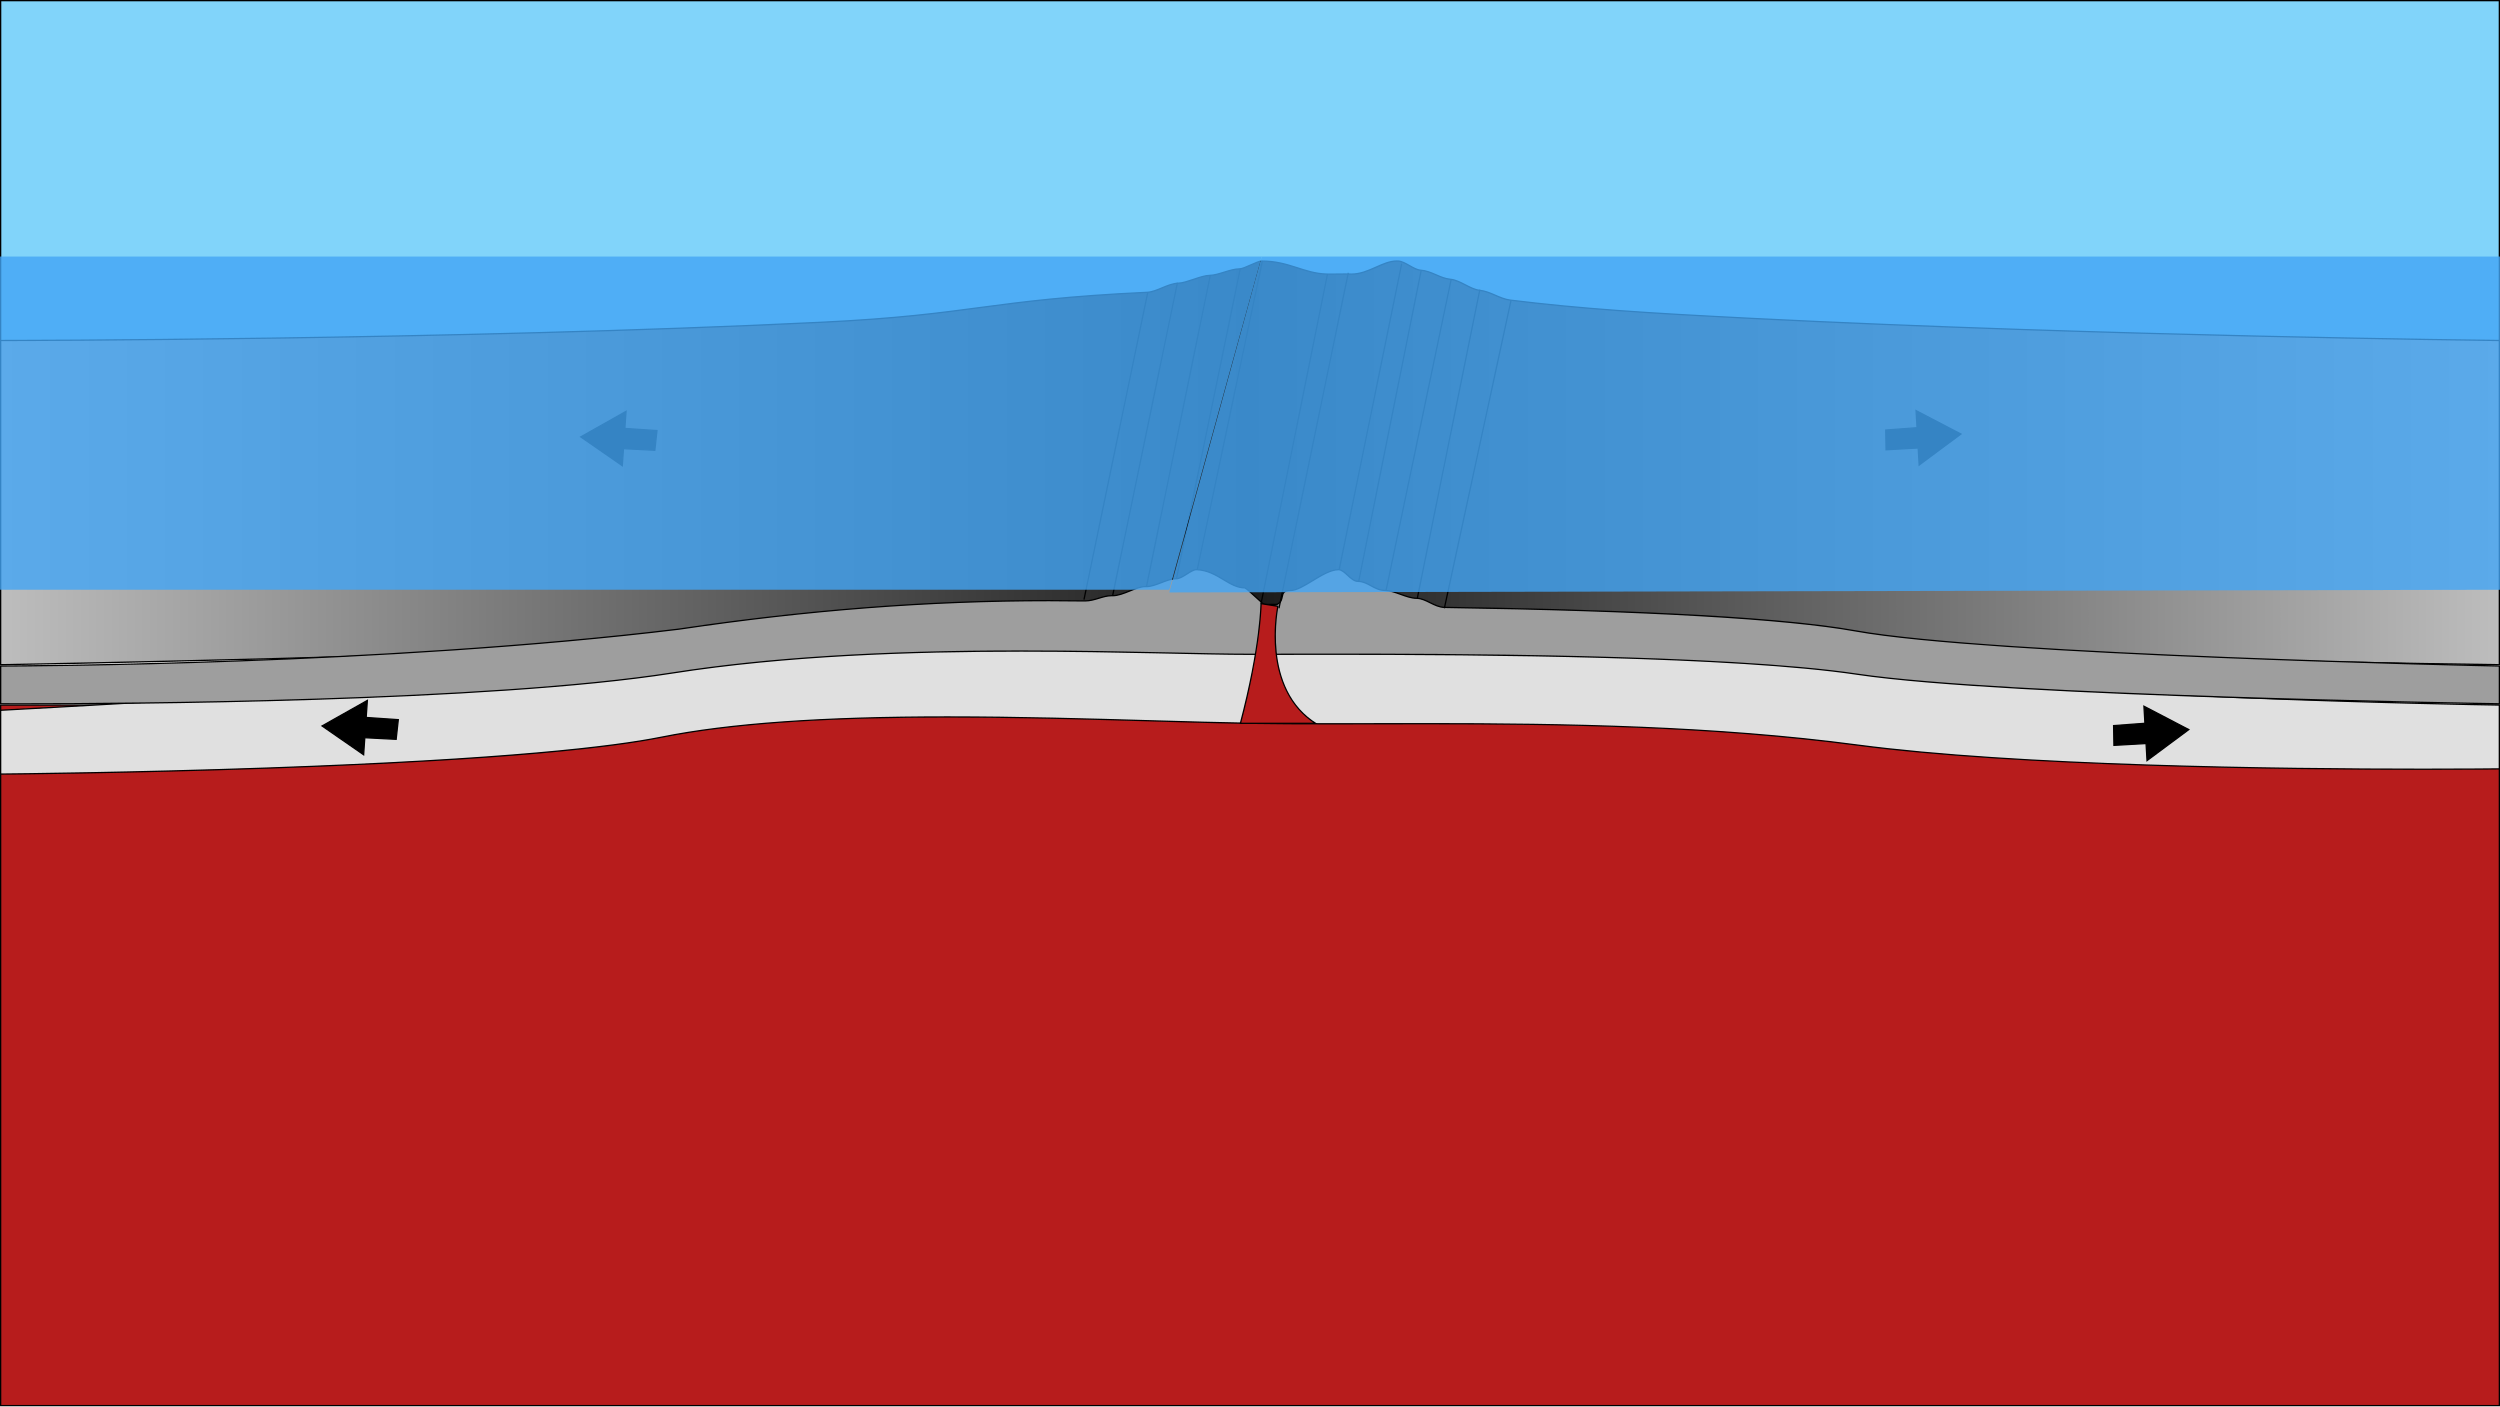
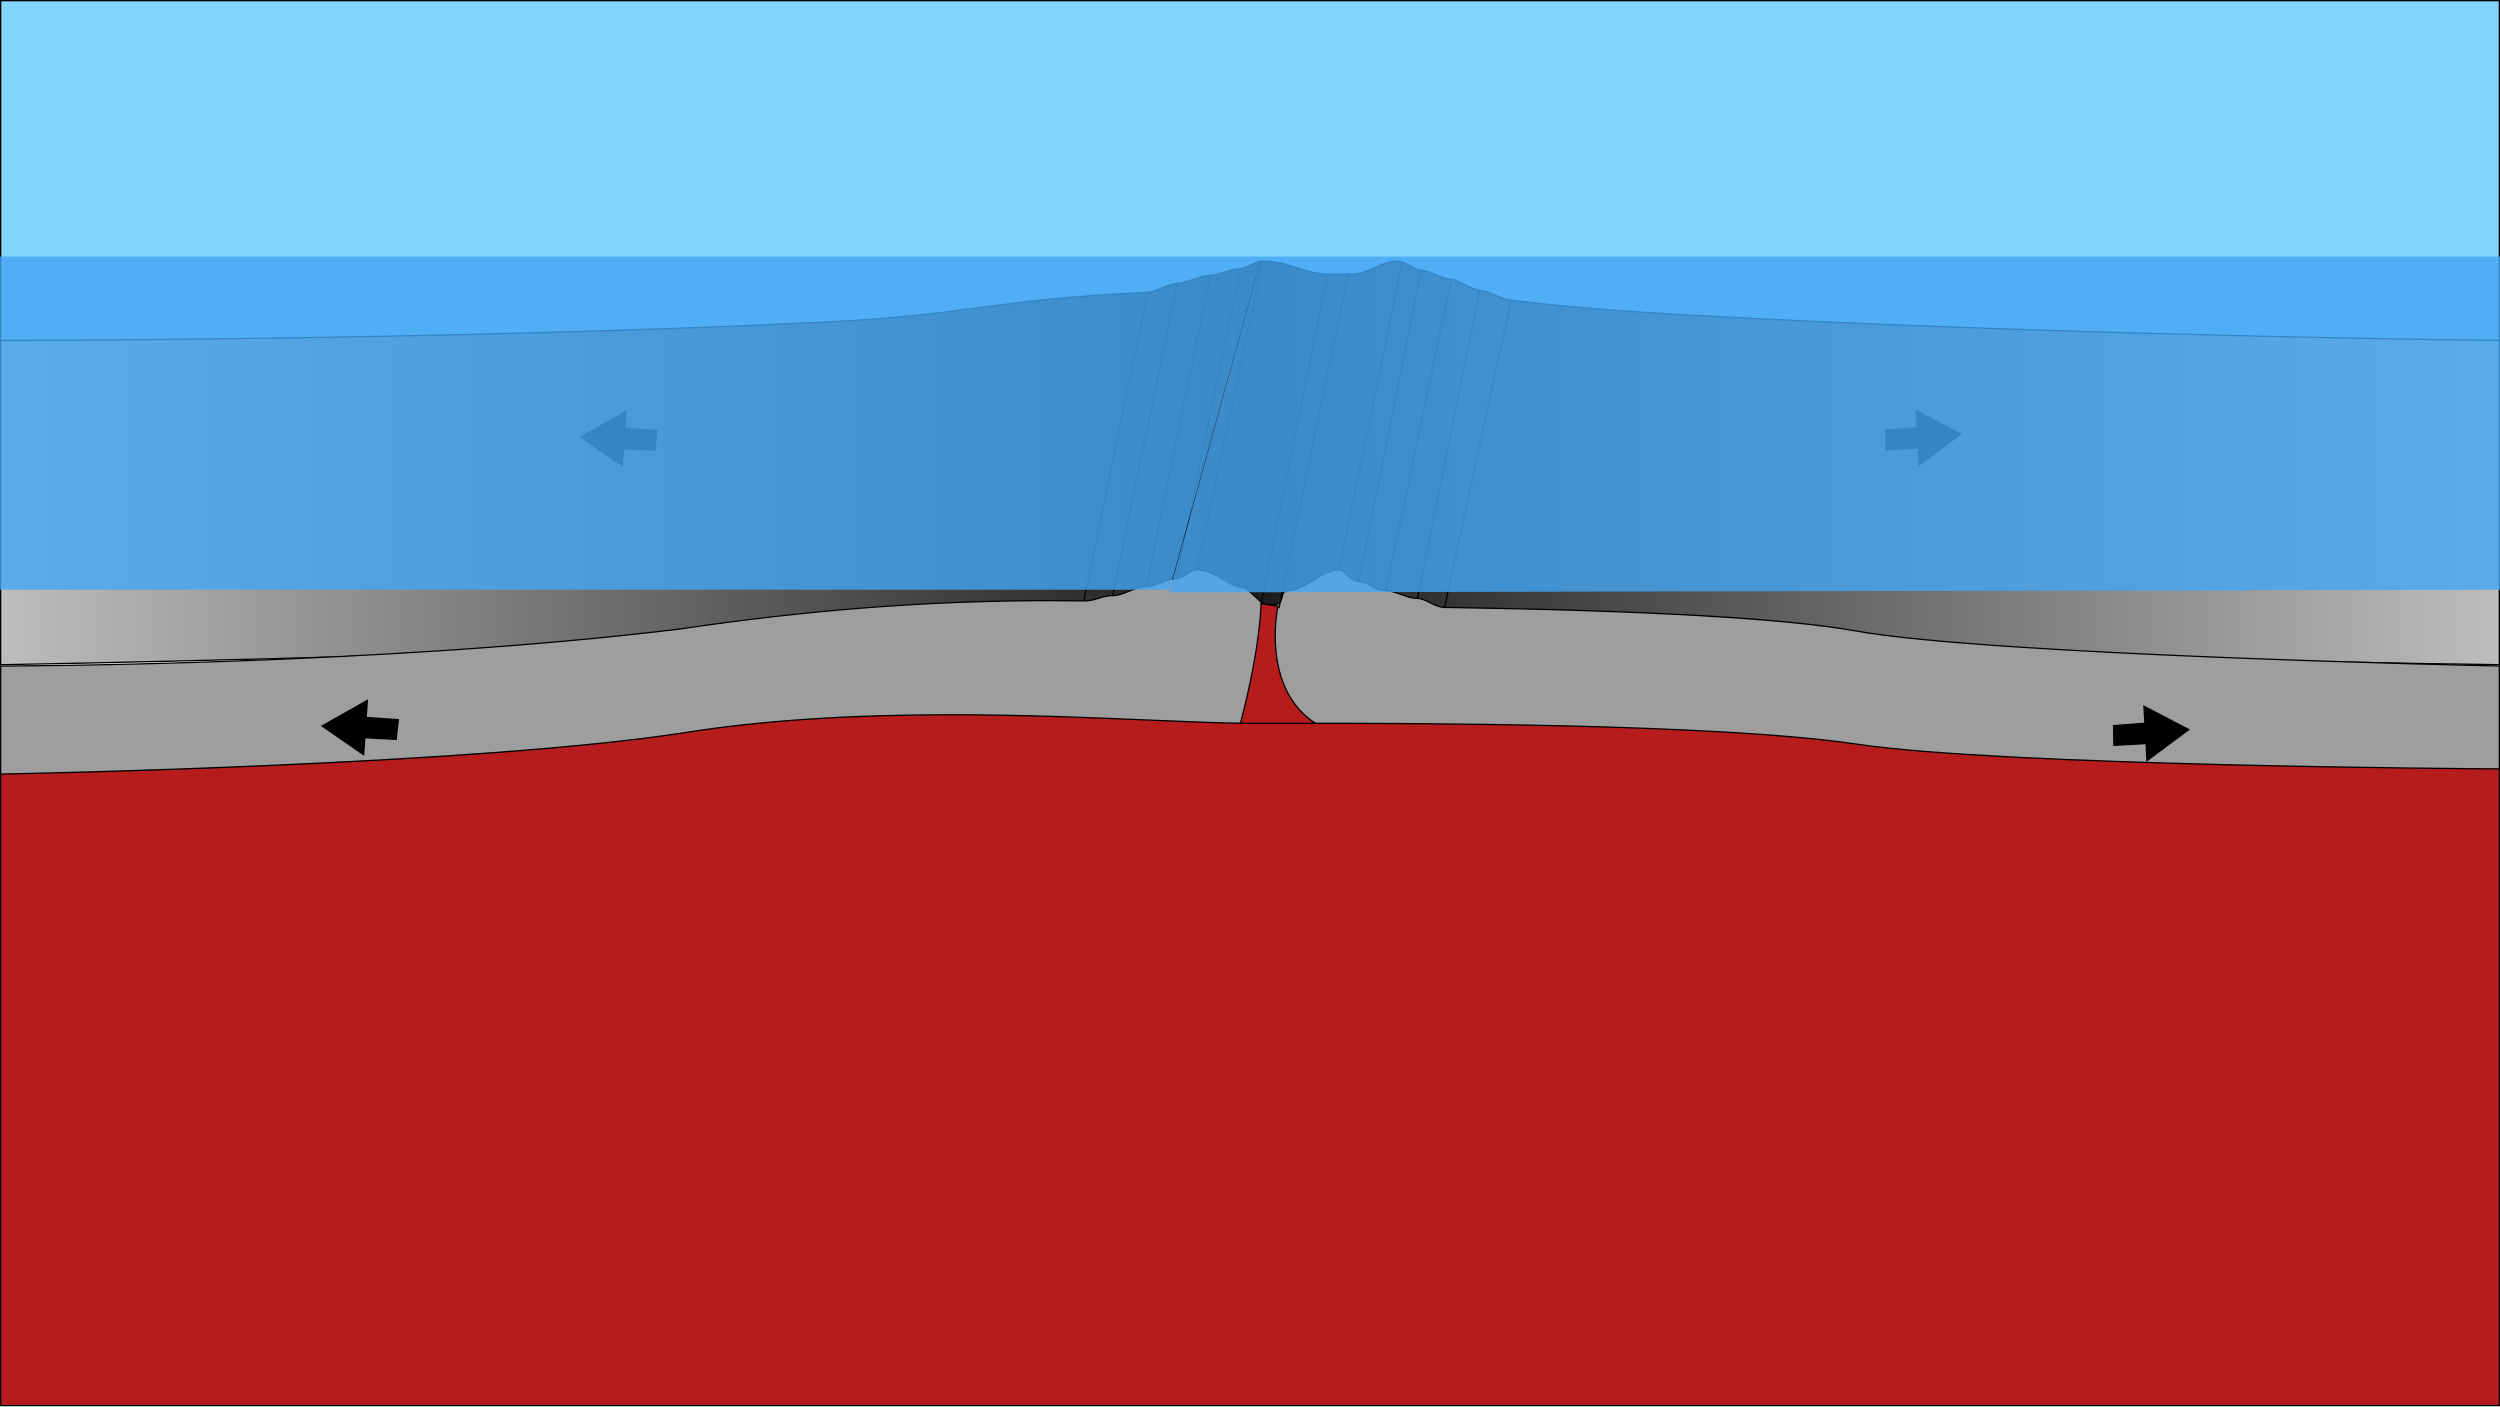
<svg xmlns="http://www.w3.org/2000/svg" version="1.1" x="0px" y="0px" viewBox="0 0 1920 1080" style="enable-background:new 0 0 1920 1080;" xml:space="preserve">
  <style type="text/css">
	.st0{fill:#81D4FA;}
	.st1{fill:#B71C1C;}
	.st2{fill:url(#SVGID_1_);}
- 	.st3{fill:#E0E0E0;}
- 	.st4{fill:#9E9E9E;}
- 	.st5{fill:none;stroke:#000000;stroke-miterlimit:10;}
- 	.st6{stroke:#000000;stroke-miterlimit:10;}
- 	.st7{opacity:0.8;}
- 	.st8{fill:#42A5F5;}
+ 	.st3{fill:#9E9E9E;}
+ 	.st4{fill:none;stroke:#000000;stroke-miterlimit:10;}
+ 	.st5{stroke:#000000;stroke-miterlimit:10;}
+ 	.st6{opacity:0.8;}
+ 	.st7{fill:#42A5F5;}
</style>
  <g id="sky">
    <g>
      <rect x="0.5" y="0.5" class="st0" width="1919" height="270" />
      <path d="M1919,1v269H1V1H1919 M1920,0H0v271h1920V0L1920,0z" />
    </g>
  </g>
  <g id="mantle">
    <g>
      <rect x="0.5" y="541.5" class="st1" width="1919" height="538" />
      <path d="M1919,542v537H1V542H1919 M1920,541H0v539h1920V541L1920,541z" />
    </g>
  </g>
  <g id="plate">
    <g>
      <linearGradient id="SVGID_1_" gradientUnits="userSpaceOnUse" x1="0.5" y1="355.479" x2="1919.5" y2="355.479">
        <stop offset="0" style="stop-color:#BDBDBD" />
        <stop offset="0.499" style="stop-color:#1A1A1A" />
        <stop offset="1" style="stop-color:#BDBDBD" />
      </linearGradient>
      <path class="st2" d="M1919.5,510.49c-13.98-0.17-302.5-3.79-571.48-16.99c-61.79-3.03-111.87-9.08-160.31-14.93    c-61.68-7.45-119.94-14.49-195.42-14.49c-10.59,0-21.46,0.14-32.31,0.42c-85.71,2.21-141.32,8.38-195.11,14.35    c-43.46,4.82-88.39,9.8-148.9,12.66C335.4,504.73,15.3,510.24,0.5,510.49V261.5c15.1-0.01,351.96-0.48,630.52-14    c57.81-2.81,90.21-7.11,121.53-11.27c32.53-4.32,66.17-8.79,128.47-11.73c3.66-0.17,7.41-1.73,11.38-3.38    c4.13-1.72,8.4-3.49,12.61-3.62c3.12-0.09,7.21-1.46,11.55-2.92c4.43-1.49,9.01-3.02,12.45-3.08c3.37-0.06,7.11-1.21,11.07-2.44    c4.03-1.25,8.2-2.54,11.93-2.56c1.8-0.01,5.07-1.46,8.53-2.99c3.33-1.48,6.77-3.01,8.47-3.01c11.22,0,19.59,2.69,27.68,5.29    c7.19,2.31,13.98,4.49,22.31,4.71c1.04,0.03,2.16,0.04,3.31,0.04c1.75,0,3.61-0.02,5.45-0.05c1.83-0.02,3.66-0.05,5.38-0.05    c1.51,0,2.78,0.02,3.86,0.06c0.31,0.01,0.62,0.02,0.93,0.02c6.91,0,12.99-2.71,18.86-5.33c5.45-2.43,10.6-4.73,16.05-4.73    c0.38,0,0.77,0.01,1.15,0.04c2.62,0.16,5.64,1.87,8.57,3.52c3,1.69,5.83,3.29,8.43,3.48c4.45,0.32,8.28,1.98,11.99,3.59    c3.46,1.5,7.04,3.05,11,3.41c3.82,0.35,7.71,2.36,11.47,4.29c3.59,1.85,7.3,3.77,10.89,4.16c4.38,0.47,8.31,2.18,12.11,3.83    c3.65,1.58,7.42,3.21,11.51,3.72c54.29,6.68,104.91,9.96,185.04,14c265.68,13.41,560.55,16.84,574.53,17V510.49z" />
      <path d="M1072.82,200.96c0.37,0,0.75,0.01,1.12,0.03c2.5,0.15,5.48,1.83,8.35,3.46c3.05,1.72,5.93,3.35,8.64,3.54    c4.36,0.32,8.16,1.96,11.82,3.55c3.5,1.51,7.11,3.08,11.16,3.45c3.73,0.34,7.57,2.33,11.28,4.24c3.63,1.87,7.39,3.81,11.06,4.21    c4.3,0.47,8.2,2.16,11.97,3.79c3.68,1.59,7.48,3.24,11.65,3.76c54.3,6.68,104.93,9.96,185.07,14.01    c263.06,13.28,554.74,16.77,574.05,16.99v248c-19.29-0.24-304.7-3.92-570.95-16.99c-61.77-3.03-111.85-9.08-160.28-14.93    c-61.7-7.45-119.97-14.49-195.47-14.49c-10.58,0-21.46,0.14-32.32,0.42c-85.73,2.21-141.36,8.38-195.15,14.35    c-43.45,4.82-88.38,9.8-148.87,12.65C338.07,504.1,21.41,509.64,1,509.98V262c20.79-0.02,354.03-0.61,630.05-14    c57.83-2.81,90.24-7.11,121.58-11.28c32.52-4.32,66.15-8.79,128.42-11.72c3.75-0.18,7.54-1.75,11.55-3.42    c4.09-1.7,8.32-3.46,12.43-3.58c3.2-0.09,7.32-1.48,11.69-2.94c4.39-1.48,8.94-3,12.3-3.06c3.45-0.06,7.22-1.23,11.21-2.46    c4-1.24,8.13-2.52,11.78-2.54c1.9-0.01,5.22-1.48,8.73-3.04c3.13-1.39,6.68-2.96,8.27-2.96c11.15,0,19.47,2.68,27.53,5.26    c7.22,2.32,14.05,4.51,22.45,4.74c0.97,0.03,2.06,0.04,3.33,0.04c1.76,0,3.64-0.02,5.46-0.05c1.8-0.02,3.65-0.05,5.37-0.05    c1.5,0,2.76,0.02,3.84,0.06c0.32,0.01,0.63,0.02,0.95,0.02c7.02,0,13.14-2.73,19.07-5.37    C1062.38,203.24,1067.48,200.96,1072.82,200.96 M1072.82,199.96c-11.49,0-21.74,10.05-34.91,10.05c-0.3,0-0.61-0.01-0.91-0.02    c-1.19-0.04-2.5-0.06-3.87-0.06c-3.45,0-7.33,0.1-10.83,0.1c-1.15,0-2.26-0.01-3.3-0.04c-17.69-0.47-28.81-10-50-10    c-3.56,0-13.57,5.98-17,6c-7.38,0.04-16.19,4.89-23,5c-6.82,0.11-17.71,5.82-24,6c-8.28,0.24-16.56,6.65-24,7    c-122.74,5.78-132.62,17.3-250,23C344.15,260.92,0,261,0,261v250c0,0,326.84-5.37,616-19c135.35-6.38,189-23,344-27    c11.13-0.29,21.87-0.42,32.3-0.42c134.78,0,215.31,22.53,355.7,29.42c277.54,13.62,572,17,572,17V261c0,0-301.04-3.17-575-17    c-81.72-4.12-131.12-7.37-185-14c-8.25-1.02-14.95-6.61-23.64-7.55c-7.17-0.78-14.72-7.75-22.36-8.45c-8.05-0.74-14.24-6.36-23-7    c-5.07-0.37-11.64-6.67-17-7C1073.6,199.98,1073.21,199.96,1072.82,199.96L1072.82,199.96z" />
    </g>
    <g>
-       <path class="st3" d="M0.5,545.47c10.98-0.58,206.28-11.05,502.53-29.97c111.51-15.97,202.19-23.73,277.26-23.73    c47.96,0,82.46,3.07,112.9,5.78c23.82,2.12,44.39,3.95,66.81,3.95c21.55,0,53.09-1.22,89.61-2.63c51.24-1.98,115-4.44,176.38-4.44    c92.63,0,157.68,5.58,198.88,17.05c116.06,23.62,479,29.76,494.63,30.01v49.01c-3.51,0.04-25.48,0.27-58.57,0.27    c-109.81,0-312.28-2.41-434.51-18.58c-108.96-14.41-223.7-16.4-331.45-16.4c-13.13,0-26,0.03-38.58,0.05    c-12.02,0.02-23.77,0.05-35.21,0.05c-25.6,0-44.47-0.12-61.16-0.39c-22.38-0.36-48.08-1.11-75.3-1.9    c-48.14-1.4-102.71-2.99-157.17-2.99c-95.61,0-167.45,5.1-219.61,15.58C385.47,590.79,16.44,594.35,0.5,594.5V545.47z" />
-       <path d="M780.29,492.27c47.94,0,82.42,3.07,112.85,5.78c23.83,2.12,44.41,3.95,66.86,3.95c21.57,0,53.11-1.22,89.64-2.63    c51.23-1.98,114.99-4.44,176.36-4.44c92.57,0,157.57,5.57,198.73,17.03l0.03,0.01l0.03,0.01c34.06,6.93,112.43,16.74,292.4,24.12    c101.7,4.17,191.46,5.71,201.8,5.88v48.03c-4.75,0.05-26.27,0.27-58.07,0.27c-109.8,0-312.24-2.41-434.45-18.58    c-108.99-14.42-223.75-16.41-331.52-16.41c-0.06,0-0.12,0-0.18,0c-13.08,0-25.97,0.03-38.43,0.05    c-12.21,0.02-23.74,0.05-35.18,0.05c-25.61,0-44.47-0.12-61.15-0.39c-22.37-0.36-48.08-1.11-75.3-1.9    c-48.15-1.4-102.72-2.99-157.18-2.99c-95.64,0-167.51,5.1-219.71,15.59c-35.9,7.21-117.28,17.17-301.11,23.64    C102.82,592.99,11.55,593.9,1,593.99v-48.04c15.21-0.81,209.36-11.25,502.06-29.95l0.04,0l0.04-0.01    C614.59,500.03,705.24,492.27,780.29,492.27 M780.29,491.27c-62.88,0-148.63,5.3-277.29,23.73C195.99,534.61,0,545,0,545v50    c0,0,382-3,508.03-28.33c60.72-12.2,140.14-15.57,219.51-15.57c85.38,0,170.7,3.9,232.46,4.9c19.16,0.31,39.62,0.39,61.17,0.39    c23.43,0,48.13-0.1,73.8-0.1c101.83,0,218.77,1.5,331.39,16.4c124.14,16.42,332.99,18.59,434.58,18.59    c36.43,0,59.07-0.28,59.07-0.28v-50c0,0-375.68-5.72-495-30c-47.58-13.25-122.07-17.07-199.01-17.07    c-104.68,0-213.9,7.07-265.99,7.07C908.72,501,865.49,491.27,780.29,491.27L780.29,491.27z" />
-     </g>
-     <g>
-       <path class="st4" d="M17.91,540.54c-9.64,0-15.7-0.03-17.41-0.03v-29c13.72-0.02,295.7-0.87,520.94-28.33    c98.76-14.72,191.69-21.88,284.1-21.88c9.03,0,18.27,0.07,27.45,0.21l0.3,0c3.81,0,7.28-1.06,10.64-2.08    c3.26-0.99,6.34-1.93,9.62-1.93c0.14,0,0.8,0.01,0.8,0.01c4.24,0,8.85-1.86,13.32-3.65c4.3-1.73,8.36-3.36,11.92-3.36    c0.13,0,0.67,0.01,0.82,0.01c3.62,0,7.74-1.59,11.72-3.13c3.83-1.48,7.45-2.88,10.48-2.88c0.13,0,0.58,0.01,0.58,0.01    c2.55,0,5.49-1.86,8.34-3.67c2.59-1.64,5.27-3.34,7.3-3.34l0.15,0c8.46,0.35,14.69,4.09,20.71,7.71    c5.33,3.2,10.37,6.23,16.31,6.29c0.83,0.1,5.14,4.07,8.3,6.97c5.32,4.89,7.75,7.03,8.71,7.03c10.22,0,11.02-3.84,11.73-7.22    c0.56-2.67,1-4.78,6.23-4.78c4.7,0,10.67-3.63,16.99-7.47c6.9-4.19,14.04-8.53,19.99-8.53c2.38,0.01,4.62,2.07,6.98,4.26    c2.51,2.32,5.11,4.72,8.08,4.74c3.81,0.03,6.74,1.63,9.85,3.33c3.25,1.78,6.61,3.62,11.15,3.67c3.6,0.03,7.46,1.43,11.55,2.91    c4.13,1.49,8.4,3.04,12.45,3.09c3.6,0.04,6.88,1.67,10.34,3.39c3.5,1.74,7.12,3.54,11.16,3.6c153.8,2.28,262.89,8.52,315.47,18.03    c102.1,18.46,478.62,26.64,494.53,26.98v29c-15.87-0.24-380.15-5.9-493.13-22.7c-103.35-15.37-328.25-15.37-402.16-15.37    c-14.91,0-28.46,0.02-40.25,0.04c-9.09,0.02-17.13,0.03-23.96,0.03c-15.63,0-35.91-0.44-59.4-0.94c-32.52-0.7-73-1.56-116.35-1.56    c-108,0-195.57,5.5-267.72,16.83C376.37,538.83,99.44,540.54,17.91,540.54z" />
-       <path d="M1027.94,437l0.06,1c2.13,0.01,4.29,2.01,6.58,4.12c2.58,2.39,5.26,4.86,8.42,4.88c3.68,0.02,6.56,1.6,9.61,3.27    c3.31,1.81,6.72,3.68,11.39,3.73c3.51,0.03,7.34,1.42,11.39,2.88c4.17,1.51,8.48,3.07,12.61,3.12c3.49,0.04,6.71,1.64,10.13,3.34    c3.55,1.76,7.22,3.59,11.38,3.65c153.77,2.28,262.83,8.52,315.39,18.02c101.26,18.31,472.27,26.51,494.12,26.98v28.01    c-21.85-0.33-380.62-6.04-492.56-22.68c-103.39-15.37-328.32-15.37-402.23-15.37c-14.91,0-28.38,0.02-40.25,0.04    c-9.09,0.02-17.13,0.03-23.96,0.03c-15.62,0-35.91-0.43-59.39-0.94c-32.52-0.7-73-1.57-116.36-1.57    c-108.02,0-195.62,5.51-267.79,16.84c-140.13,21.99-417.02,23.7-498.55,23.7c-8.82,0-14.69-0.02-16.91-0.03V512    c18.94-0.04,297.52-1.15,520.53-28.34c98.72-14.72,191.63-21.87,284.01-21.87c9.03,0,18.27,0.07,27.45,0.21l0.31,0    c3.88,0,7.39-1.07,10.79-2.1c3.22-0.98,6.27-1.91,9.47-1.91c0.14,0,0.28,0,0.42,0.01c0.13,0,0.25,0,0.38,0    c4.34,0,9-1.87,13.5-3.69c4.25-1.71,8.27-3.32,11.73-3.32c0.13,0,0.25,0,0.37,0.01c0.15,0.01,0.29,0.01,0.44,0.01    c3.72,0,7.88-1.61,11.9-3.17c3.79-1.46,7.36-2.85,10.3-2.85c0.12,0,0.24,0,0.35,0.01c0.08,0,0.15,0,0.23,0    c2.69,0,5.7-1.9,8.61-3.75c2.53-1.6,5.15-3.26,7.04-3.26c0.04,0,0.08,0,0.13,0c8.33,0.35,14.5,4.05,20.47,7.64    c5.37,3.23,10.45,6.27,16.48,6.36c1,0.37,5.06,4.1,8.04,6.84c6.14,5.64,7.95,7.17,9.05,7.17c10.63,0,11.51-4.23,12.22-7.62    c0.55-2.64,0.91-4.38,5.74-4.38h0.06c4.78,0,10.81-3.66,17.19-7.54c6.84-4.16,13.92-8.46,19.73-8.46V437 M918.83,437    c-4.43,0-10.91,7.01-15.64,7.01c-0.06,0-0.13,0-0.19,0c-0.13-0.01-0.26-0.01-0.39-0.01c-6.37,0-15.28,6.02-22.2,6.02    c-0.14,0-0.27,0-0.41-0.01c-0.14,0-0.27-0.01-0.41-0.01c-7.47,0-17.12,7.01-25.24,7.01c-0.12,0-0.24,0-0.35,0    c-0.15,0-0.3-0.01-0.44-0.01c-6.83,0-12.92,4.01-20.26,4.01c-0.1,0-0.2,0-0.3,0c-8.78-0.13-17.93-0.21-27.46-0.21    c-72.47,0-166.61,4.36-284.16,21.88C289,511,0,511,0,511v30c0,0,6.4,0.04,17.91,0.04c73.82,0,357.15-1.5,498.7-23.72    c86.81-13.63,183.77-16.82,267.64-16.82c74.2,0,138.16,2.5,175.75,2.5c15.68,0,37.81-0.07,64.21-0.07    c114.09,0,307.64,1.32,402.08,15.36C1542.58,535.58,1920,541,1920,541v-30c0,0-390-8-494.94-26.98    c-65.99-11.93-204.03-16.38-315.55-18.04c-7.79-0.12-14.01-6.89-21.5-6.98c-7.84-0.09-16.55-5.93-24-6c-8.67-0.08-12.98-6.95-21-7    c-5.46-0.04-9.88-8.97-15-9c-0.02,0-0.04,0-0.06,0c-11.6,0-27.44,16-36.92,16c-0.01,0-0.01,0-0.02,0c-0.01,0-0.03,0-0.04,0    c-12.43,0,0.02,12-17.96,12c-1.73,0-15.19-13.98-17-14c-12.29-0.14-20.75-13.33-37-14C918.94,437,918.89,437,918.83,437    L918.83,437z" />
+       <path class="st3" d="M0.5,511.5c13.72-0.02,295.7-0.87,520.94-28.33c98.76-14.72,191.69-21.88,284.1-21.88    c9.03,0,18.27,0.07,27.45,0.21l0.3,0c3.81,0,7.28-1.06,10.64-2.08c3.26-0.99,6.34-1.93,9.62-1.93c0.14,0,0.8,0.01,0.8,0.01    c4.24,0,8.85-1.86,13.32-3.65c4.3-1.73,8.36-3.36,11.92-3.36c0.13,0,0.67,0.01,0.82,0.01c3.62,0,7.74-1.59,11.72-3.13    c3.83-1.48,7.45-2.88,10.48-2.88c0.13,0,0.58,0.01,0.58,0.01c2.55,0,5.49-1.86,8.34-3.67c2.59-1.64,5.27-3.34,7.3-3.34l0.15,0    c8.46,0.35,14.69,4.09,20.71,7.71c5.33,3.2,10.37,6.23,16.31,6.29c0.83,0.1,5.14,4.07,8.3,6.97c5.32,4.89,7.75,7.03,8.71,7.03    c10.22,0,11.02-3.84,11.73-7.22c0.56-2.67,1-4.78,6.23-4.78c4.7,0,10.67-3.63,16.99-7.47c6.9-4.19,14.04-8.53,19.99-8.53    c2.38,0.01,4.62,2.07,6.98,4.26c2.51,2.32,5.11,4.72,8.08,4.74c3.81,0.03,6.74,1.63,9.85,3.33c3.25,1.78,6.61,3.62,11.15,3.67    c3.6,0.03,7.46,1.43,11.55,2.91c4.13,1.49,8.4,3.04,12.45,3.09c3.6,0.04,6.88,1.67,10.34,3.39c3.5,1.74,7.12,3.54,11.16,3.6    c153.8,2.28,262.89,8.52,315.47,18.03c102.1,18.46,478.62,26.64,494.53,26.98v79.01c-15.8-0.08-380.43-2.19-493.43-18.99    c-107.8-16.03-346.61-16.03-425.08-16.03c-8.96,0-17.19,0.01-24.6,0.01c-6.04,0-11.53,0.01-16.39,0.01    c-19.58,0-45.9-1.13-76.38-2.43c-43.02-1.84-96.57-4.13-153.01-4.13c-78.9,0-145.53,4.44-203.69,13.57    C368.02,587.45,16.1,594.2,0.5,594.49V511.5z" />
+       <path d="M1027.94,437l0.06,1c2.13,0.01,4.29,2.01,6.58,4.12c2.58,2.39,5.26,4.86,8.42,4.88c3.68,0.02,6.56,1.6,9.61,3.27    c3.31,1.81,6.72,3.68,11.39,3.73c3.51,0.03,7.34,1.42,11.39,2.88c4.17,1.51,8.48,3.07,12.61,3.12c3.49,0.04,6.71,1.64,10.13,3.34    c3.55,1.76,7.22,3.59,11.38,3.65c153.77,2.28,262.83,8.52,315.39,18.02c101.26,18.31,472.27,26.51,494.12,26.98v78.02    c-21.75-0.12-380.89-2.34-492.85-18.98c-107.84-16.03-346.67-16.03-425.15-16.03c-8.96,0-17.2,0.01-24.6,0.01    C970.35,555,964.87,555,960,555c-19.57,0-45.89-1.13-76.36-2.43c-43.03-1.84-96.57-4.13-153.02-4.13    c-78.92,0-145.58,4.44-203.77,13.57C369.42,586.72,22.46,593.58,1,593.98V512c18.94-0.04,297.52-1.15,520.53-28.34    c98.72-14.72,191.63-21.87,284.01-21.87c9.03,0,18.27,0.07,27.45,0.21l0.31,0c3.88,0,7.39-1.07,10.79-2.1    c3.22-0.98,6.27-1.91,9.47-1.91c0.14,0,0.28,0,0.42,0.01c0.13,0,0.25,0,0.38,0c4.34,0,9-1.87,13.5-3.69    c4.25-1.71,8.27-3.32,11.73-3.32c0.13,0,0.25,0,0.37,0.01c0.15,0.01,0.29,0.01,0.44,0.01c3.72,0,7.88-1.61,11.9-3.17    c3.79-1.46,7.36-2.85,10.3-2.85c0.12,0,0.24,0,0.35,0.01c0.08,0,0.15,0,0.23,0c2.69,0,5.7-1.9,8.61-3.75    c2.53-1.6,5.15-3.26,7.04-3.26c0.04,0,0.08,0,0.13,0c8.33,0.35,14.5,4.05,20.47,7.64c5.37,3.23,10.45,6.27,16.48,6.36    c1,0.37,5.06,4.1,8.04,6.84c6.14,5.64,7.95,7.17,9.05,7.17c10.63,0,11.51-4.23,12.22-7.62c0.55-2.64,0.91-4.38,5.74-4.38h0.06    c4.78,0,10.81-3.66,17.19-7.54c6.84-4.16,13.92-8.46,19.73-8.46V437 M918.83,437c-4.43,0-10.91,7.01-15.64,7.01    c-0.06,0-0.13,0-0.19,0c-0.13-0.01-0.26-0.01-0.39-0.01c-6.37,0-15.28,6.02-22.2,6.02c-0.14,0-0.27,0-0.41-0.01    c-0.14,0-0.27-0.01-0.41-0.01c-7.47,0-17.12,7.01-25.24,7.01c-0.12,0-0.24,0-0.35,0c-0.15,0-0.3-0.01-0.44-0.01    c-6.83,0-12.92,4.01-20.26,4.01c-0.1,0-0.2,0-0.3,0c-8.78-0.13-17.93-0.21-27.46-0.21c-72.47,0-166.61,4.36-284.16,21.88    C289,511,0,511,0,511v84c0,0,363.39-6.32,527-32c66.66-10.46,137.55-13.56,203.61-13.56c96.09,0,181.93,6.56,229.39,6.56    c10.83,0,24.73-0.02,41-0.02c109.03,0,323.81,0.98,425,16.02c116.29,17.29,494,19,494,19v-80c0,0-390-8-494.94-26.98    c-65.99-11.93-204.03-16.38-315.55-18.04c-7.79-0.12-14.01-6.89-21.5-6.98c-7.84-0.09-16.55-5.93-24-6c-8.67-0.08-12.98-6.95-21-7    c-5.46-0.04-9.88-8.97-15-9c-0.02,0-0.04,0-0.06,0c-11.6,0-27.44,16-36.92,16c-0.01,0-0.01,0-0.02,0c-0.01,0-0.03,0-0.04,0    c-12.43,0,0.02,12-17.96,12c-1.73,0-15.19-13.98-17-14c-12.29-0.14-20.75-13.33-37-14C918.94,437,918.89,437,918.83,437    L918.83,437z" />
    </g>
  </g>
  <g id="arrow">
    <g>
-       <line class="st5" x1="969.5" y1="200.5" x2="919.5" y2="437.5" />
+       <line class="st4" x1="969.5" y1="200.5" x2="919.5" y2="437.5" />
    </g>
    <g>
-       <line class="st5" x1="1019.5" y1="210.5" x2="968.5" y2="463.5" />
+       <line class="st4" x1="1019.5" y1="210.5" x2="968.5" y2="463.5" />
    </g>
    <g>
-       <line class="st5" x1="1035.5" y1="209.5" x2="982.27" y2="467.12" />
+       <line class="st4" x1="1035.5" y1="209.5" x2="982.27" y2="467.12" />
    </g>
    <g>
-       <line class="st5" x1="1076.5" y1="202.5" x2="1028.5" y2="437.5" />
+       <line class="st4" x1="1076.5" y1="202.5" x2="1028.5" y2="437.5" />
    </g>
    <g>
-       <line class="st5" x1="1091.5" y1="207.5" x2="1043.5" y2="446.5" />
+       <line class="st4" x1="1091.5" y1="207.5" x2="1043.5" y2="446.5" />
    </g>
    <g>
-       <line class="st5" x1="952.5" y1="206.5" x2="903.5" y2="444.5" />
+       <line class="st4" x1="952.5" y1="206.5" x2="903.5" y2="444.5" />
    </g>
    <g>
-       <line class="st5" x1="929.5" y1="211.5" x2="880.5" y2="450.5" />
+       <line class="st4" x1="929.5" y1="211.5" x2="880.5" y2="450.5" />
    </g>
    <g>
-       <line class="st5" x1="904.27" y1="217.12" x2="854.5" y2="457.5" />
+       <line class="st4" x1="904.27" y1="217.12" x2="854.5" y2="457.5" />
    </g>
    <g>
-       <line class="st5" x1="881.5" y1="224.5" x2="832.5" y2="460.5" />
+       <line class="st4" x1="881.5" y1="224.5" x2="832.5" y2="460.5" />
    </g>
    <g>
-       <line class="st5" x1="1114.5" y1="214.5" x2="1064.5" y2="453.5" />
+       <line class="st4" x1="1114.5" y1="214.5" x2="1064.5" y2="453.5" />
    </g>
    <g>
-       <line class="st5" x1="1136.5" y1="222.5" x2="1088.5" y2="459.5" />
+       <line class="st4" x1="1136.5" y1="222.5" x2="1088.5" y2="459.5" />
    </g>
    <g>
-       <line class="st5" x1="1160.5" y1="230.5" x2="1109.27" y2="467.12" />
+       <line class="st4" x1="1160.5" y1="230.5" x2="1109.27" y2="467.12" />
    </g>
-     <polygon class="st6" points="1623.5,572.44 1623.25,557.26 1647.29,555.48 1646.54,542.37 1680.98,560.33 1648.92,584.14    1648.17,571.04  " />
-     <polygon class="st6" points="1448.5,345.44 1448.25,330.26 1472.29,328.48 1471.54,315.37 1505.98,333.33 1473.92,357.14    1473.17,344.04  " />
-     <polygon class="st6" points="504.55,330.71 502.9,345.81 478.83,344.57 477.93,357.66 446.01,335.53 480.79,315.93 479.9,329.02     " />
-     <polygon class="st6" points="305.89,552.7 304.24,567.8 280.17,566.56 279.27,579.65 247.34,557.53 282.13,537.92 281.23,551.01     " />
+     <polygon class="st5" points="1623.5,572.44 1623.25,557.26 1647.29,555.48 1646.54,542.37 1680.98,560.33 1648.92,584.14    1648.17,571.04  " />
+     <polygon class="st5" points="1448.5,345.44 1448.25,330.26 1472.29,328.48 1471.54,315.37 1505.98,333.33 1473.92,357.14    1473.17,344.04  " />
+     <polygon class="st5" points="504.55,330.71 502.9,345.81 478.83,344.57 477.93,357.66 446.01,335.53 480.79,315.93 479.9,329.02     " />
+     <polygon class="st5" points="305.89,552.7 304.24,567.8 280.17,566.56 279.27,579.65 247.34,557.53 282.13,537.92 281.23,551.01     " />
  </g>
  <g id="Layer_5">
-     <g class="st7">
-       <polygon class="st8" points="898,452.94 0,452.94 0,197 969,197   " />
+     <g class="st6">
+       <polygon class="st7" points="898,452.94 0,452.94 0,197 969,197   " />
    </g>
-     <g class="st7">
-       <polygon class="st8" points="1920,452.94 898,455 969,197 1920,197   " />
+     <g class="st6">
+       <polygon class="st7" points="1920,452.94 898,455 969,197 1920,197   " />
    </g>
    <g>
      <path class="st1" d="M952.65,555.5c14.53-55,15.74-87.26,15.84-91.92l12.92,2.04c-0.57,2.92-3.19,17.76-1.4,35.07    c1.8,17.4,8.53,40.84,30.25,54.81H952.65z" />
      <path d="M968.98,464.17l11.84,1.87c-0.72,3.89-3.02,18.18-1.31,34.71c2.51,24.29,12.54,42.97,29.09,54.25H953.3    C967.19,502.21,968.79,470.48,968.98,464.17 M968,463c0,0,0,32.66-16,93c48,0,0,0,60,0c-44-26.57-30-90.79-30-90.79L968,463    L968,463z" />
    </g>
  </g>
</svg>
